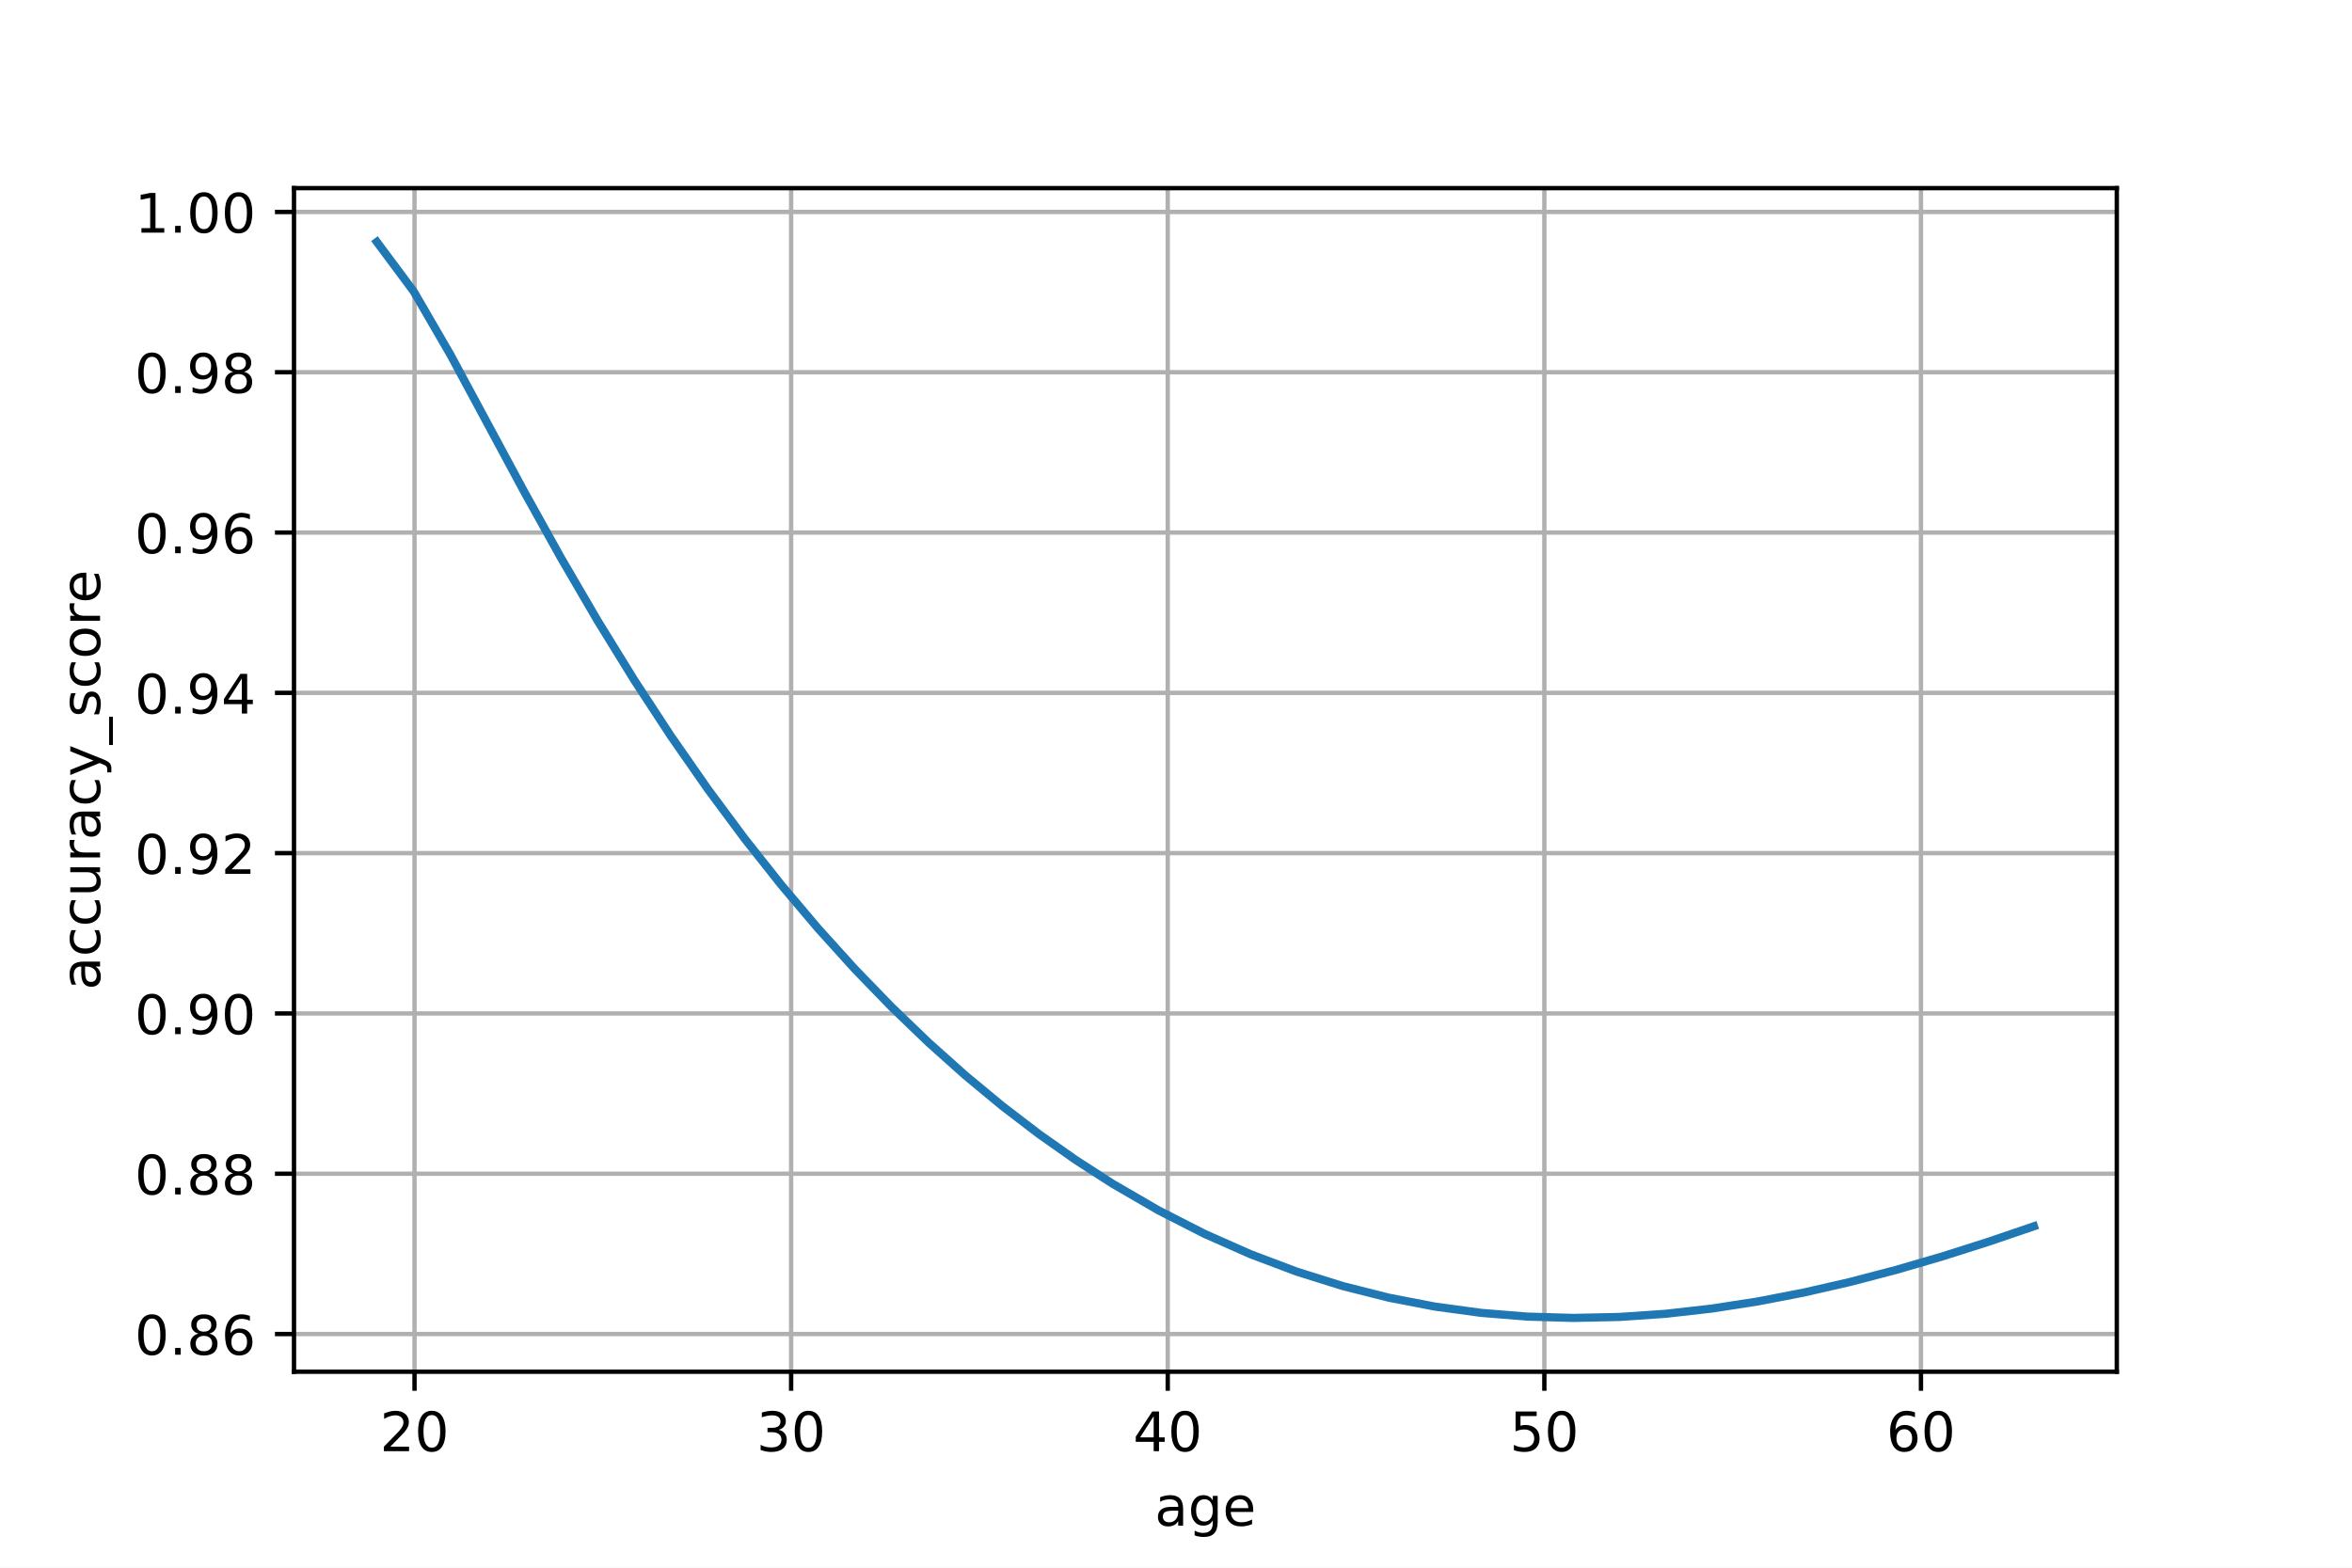
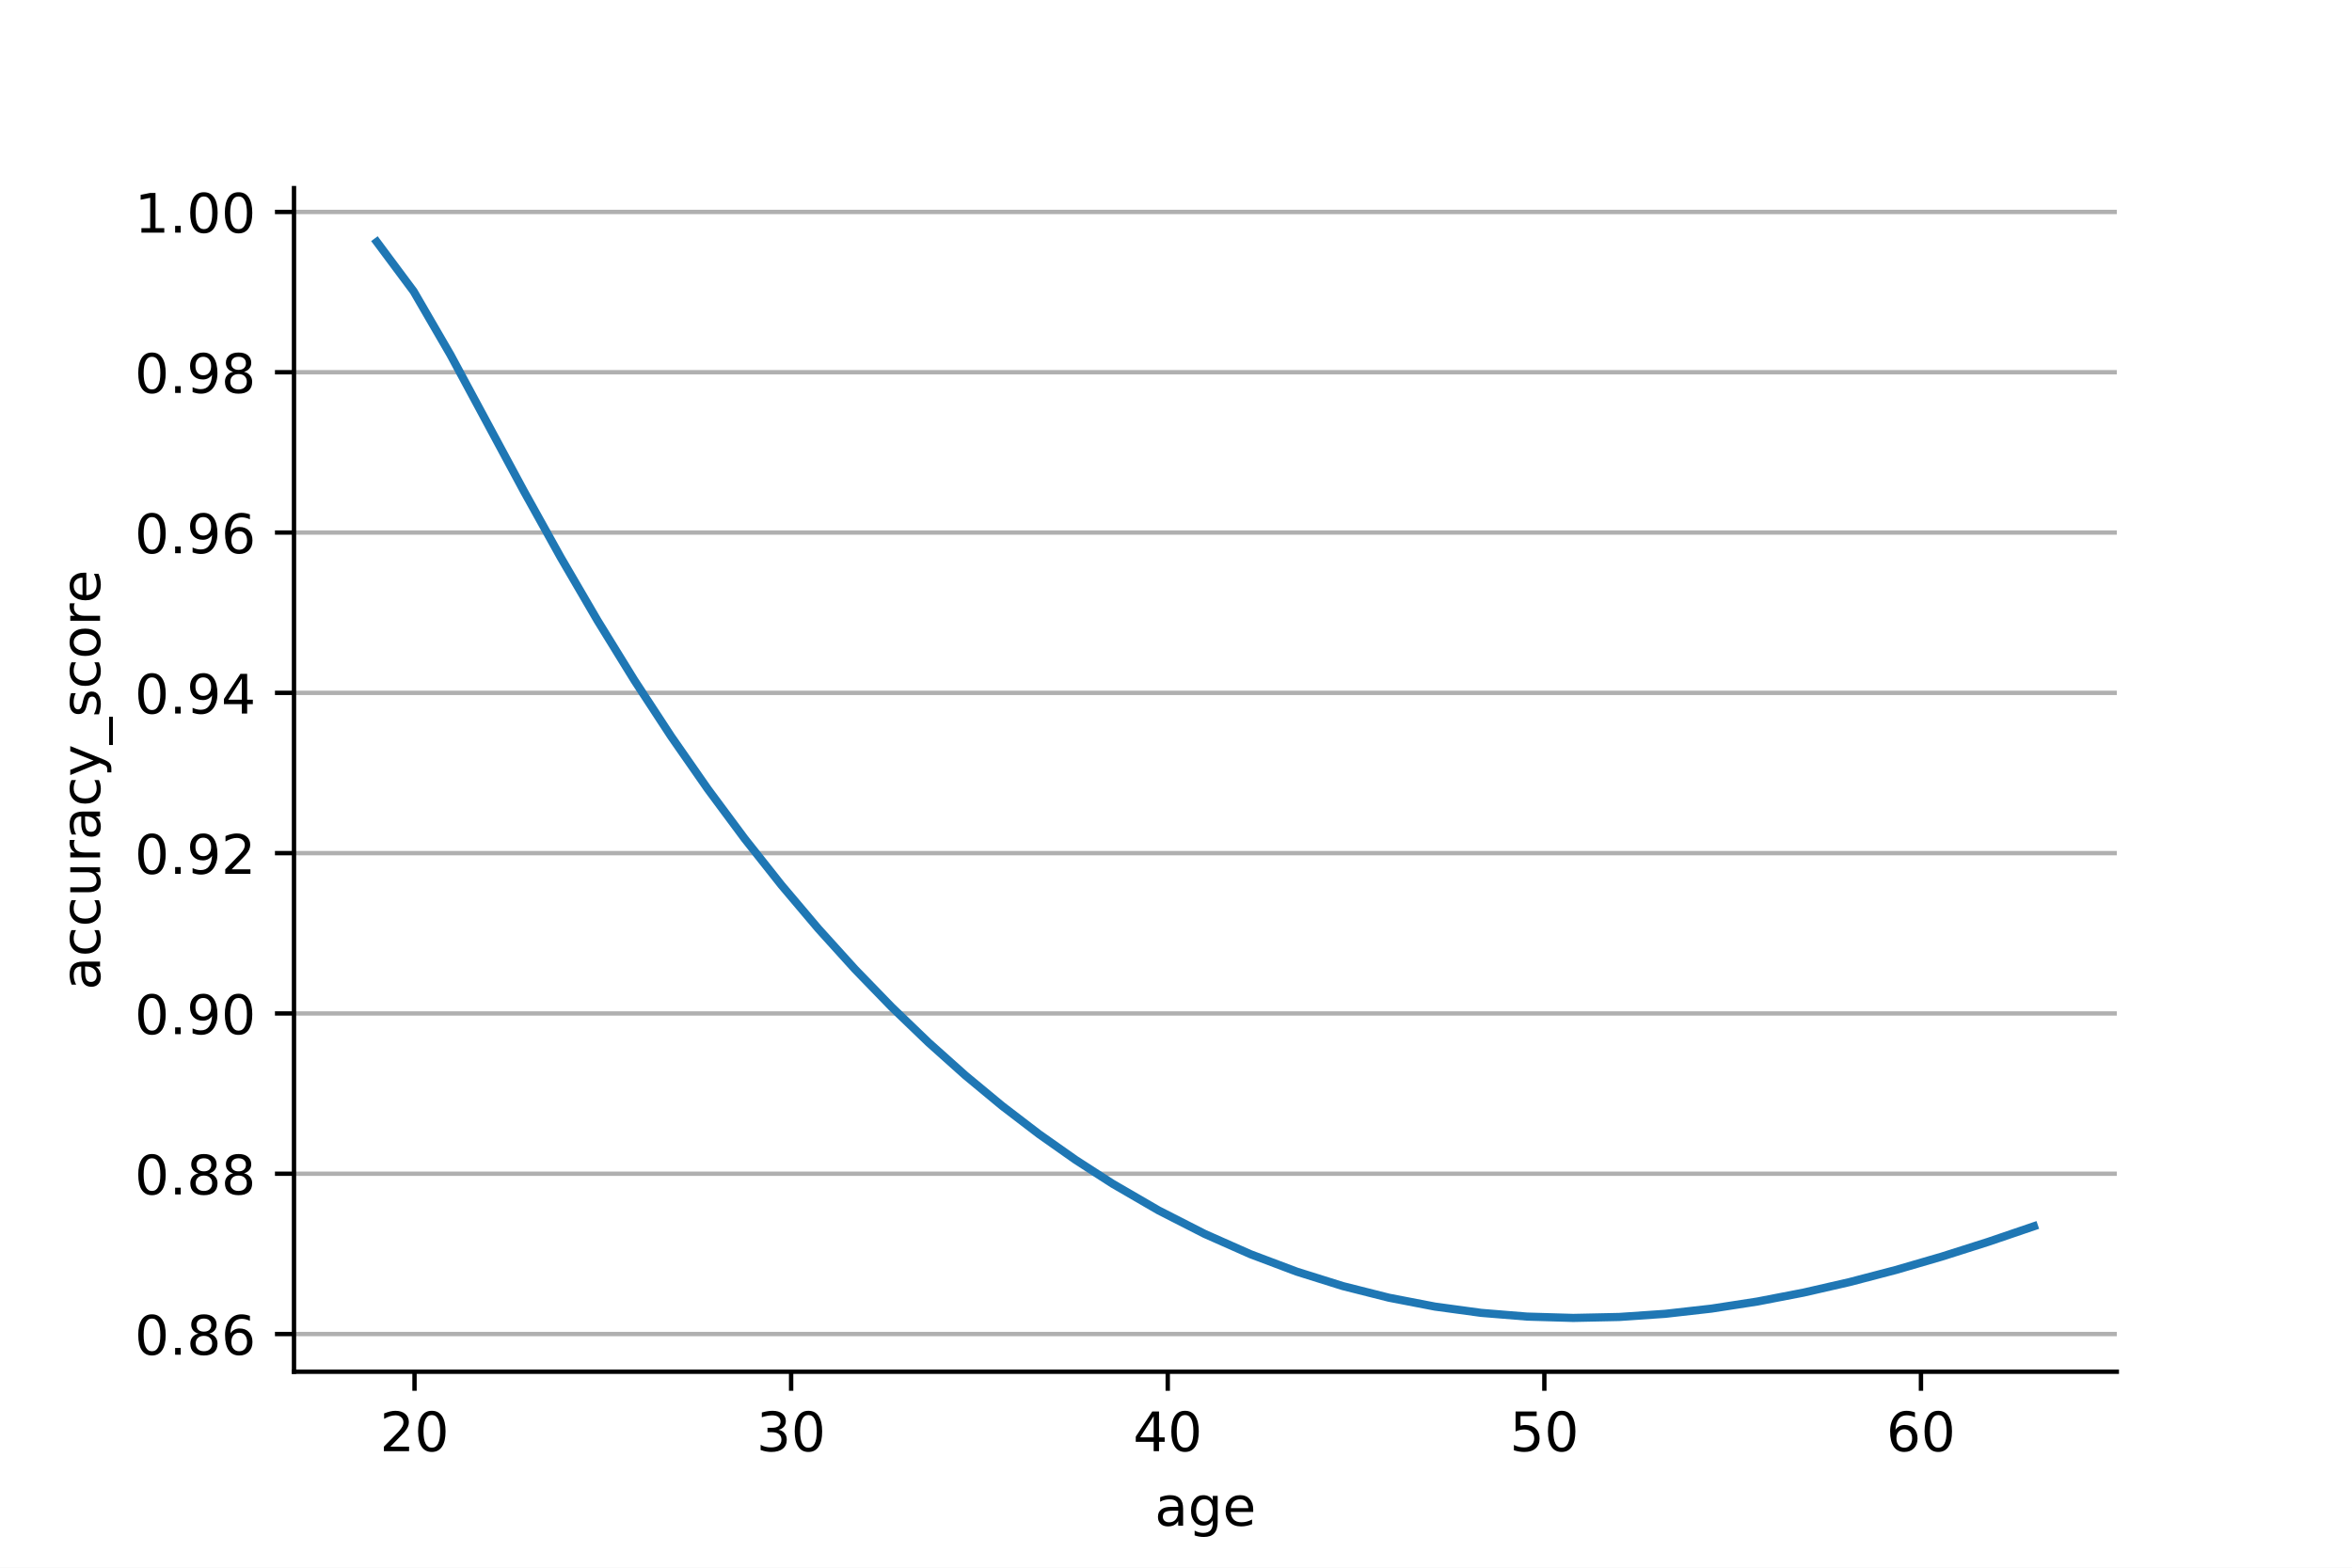
<svg xmlns="http://www.w3.org/2000/svg" xmlns:xlink="http://www.w3.org/1999/xlink" height="288pt" version="1.1" viewBox="0 0 432 288" width="432pt">
  <defs>
    <style type="text/css">
*{stroke-linecap:butt;stroke-linejoin:round;}
  </style>
  </defs>
  <g id="figure_1">
    <g id="patch_1">
      <path d="M 0 288  L 432 288  L 432 0  L 0 0  z " style="fill:#ffffff;" />
    </g>
    <g id="axes_1">
      <g id="patch_2">
        <path d="M 54 252  L 388.8 252  L 388.8 34.56  L 54 34.56  z " style="fill:#ffffff;" />
      </g>
      <g id="matplotlib.axis_1">
        <g id="xtick_1">
          <g id="line2d_1">
-             <path clip-path="url(#p54b80cbbf7)" d="M 76.136 252  L 76.136 34.56  " style="fill:none;stroke:#b0b0b0;stroke-linecap:square;stroke-width:0.8;" />
-           </g>
-           <g id="line2d_2">
-             <defs>
-               <path d="M 0 0  L 0 3.5  " id="m07bf6bbeca" style="stroke:#000000;stroke-width:0.8;" />
-             </defs>
-             <g>
-               <use style="stroke:#000000;stroke-width:0.8;" x="76.136" xlink:href="#m07bf6bbeca" y="252" />
+             <defs>
+               <path d="M 0 0  L 0 3.5  " id="m57888b91d4" style="stroke:#000000;stroke-width:0.8;" />
+             </defs>
+             <g>
+               <use style="stroke:#000000;stroke-width:0.8;" x="76.136" xlink:href="#m57888b91d4" y="252" />
            </g>
          </g>
          <g id="text_1">
            <defs>
              <path d="M 19.188 8.297  L 53.609 8.297  L 53.609 0  L 7.328 0  L 7.328 8.297  Q 12.938 14.109 22.625 23.891  Q 32.328 33.688 34.812 36.531  Q 39.547 41.844 41.422 45.531  Q 43.312 49.219 43.312 52.781  Q 43.312 58.594 39.234 62.25  Q 35.156 65.922 28.609 65.922  Q 23.969 65.922 18.812 64.312  Q 13.672 62.703 7.812 59.422  L 7.812 69.391  Q 13.766 71.781 18.938 73  Q 24.125 74.219 28.422 74.219  Q 39.75 74.219 46.484 68.547  Q 53.219 62.891 53.219 53.422  Q 53.219 48.922 51.531 44.891  Q 49.859 40.875 45.406 35.406  Q 44.188 33.984 37.641 27.219  Q 31.109 20.453 19.188 8.297  z " id="DejaVuSans-50" />
              <path d="M 31.781 66.406  Q 24.172 66.406 20.328 58.906  Q 16.5 51.422 16.5 36.375  Q 16.5 21.391 20.328 13.891  Q 24.172 6.391 31.781 6.391  Q 39.453 6.391 43.281 13.891  Q 47.125 21.391 47.125 36.375  Q 47.125 51.422 43.281 58.906  Q 39.453 66.406 31.781 66.406  z M 31.781 74.219  Q 44.047 74.219 50.516 64.516  Q 56.984 54.828 56.984 36.375  Q 56.984 17.969 50.516 8.266  Q 44.047 -1.422 31.781 -1.422  Q 19.531 -1.422 13.062 8.266  Q 6.594 17.969 6.594 36.375  Q 6.594 54.828 13.062 64.516  Q 19.531 74.219 31.781 74.219  z " id="DejaVuSans-48" />
            </defs>
            <g transform="translate(69.77304 266.5984)scale(0.1 -0.1)">
              <use xlink:href="#DejaVuSans-50" />
              <use x="63.623" xlink:href="#DejaVuSans-48" />
            </g>
          </g>
        </g>
        <g id="xtick_2">
-           <g id="line2d_3">
-             <path clip-path="url(#p54b80cbbf7)" d="M 145.309 252  L 145.309 34.56  " style="fill:none;stroke:#b0b0b0;stroke-linecap:square;stroke-width:0.8;" />
-           </g>
-           <g id="line2d_4">
-             <g>
-               <use style="stroke:#000000;stroke-width:0.8;" x="145.309" xlink:href="#m07bf6bbeca" y="252" />
+           <g id="line2d_2">
+             <g>
+               <use style="stroke:#000000;stroke-width:0.8;" x="145.309" xlink:href="#m57888b91d4" y="252" />
            </g>
          </g>
          <g id="text_2">
            <defs>
              <path d="M 40.578 39.312  Q 47.656 37.797 51.625 33  Q 55.609 28.219 55.609 21.188  Q 55.609 10.406 48.188 4.484  Q 40.766 -1.422 27.094 -1.422  Q 22.516 -1.422 17.656 -0.516  Q 12.797 0.391 7.625 2.203  L 7.625 11.719  Q 11.719 9.328 16.594 8.109  Q 21.484 6.891 26.812 6.891  Q 36.078 6.891 40.938 10.547  Q 45.797 14.203 45.797 21.188  Q 45.797 27.641 41.281 31.266  Q 36.766 34.906 28.719 34.906  L 20.219 34.906  L 20.219 43.016  L 29.109 43.016  Q 36.375 43.016 40.234 45.922  Q 44.094 48.828 44.094 54.297  Q 44.094 59.906 40.109 62.906  Q 36.141 65.922 28.719 65.922  Q 24.656 65.922 20.016 65.031  Q 15.375 64.156 9.812 62.312  L 9.812 71.094  Q 15.438 72.656 20.344 73.438  Q 25.25 74.219 29.594 74.219  Q 40.828 74.219 47.359 69.109  Q 53.906 64.016 53.906 55.328  Q 53.906 49.266 50.438 45.094  Q 46.969 40.922 40.578 39.312  z " id="DejaVuSans-51" />
            </defs>
            <g transform="translate(138.9466 266.5984)scale(0.1 -0.1)">
              <use xlink:href="#DejaVuSans-51" />
              <use x="63.623" xlink:href="#DejaVuSans-48" />
            </g>
          </g>
        </g>
        <g id="xtick_3">
-           <g id="line2d_5">
-             <path clip-path="url(#p54b80cbbf7)" d="M 214.483 252  L 214.483 34.56  " style="fill:none;stroke:#b0b0b0;stroke-linecap:square;stroke-width:0.8;" />
-           </g>
-           <g id="line2d_6">
-             <g>
-               <use style="stroke:#000000;stroke-width:0.8;" x="214.483" xlink:href="#m07bf6bbeca" y="252" />
+           <g id="line2d_3">
+             <g>
+               <use style="stroke:#000000;stroke-width:0.8;" x="214.483" xlink:href="#m57888b91d4" y="252" />
            </g>
          </g>
          <g id="text_3">
            <defs>
              <path d="M 37.797 64.312  L 12.891 25.391  L 37.797 25.391  z M 35.203 72.906  L 47.609 72.906  L 47.609 25.391  L 58.016 25.391  L 58.016 17.188  L 47.609 17.188  L 47.609 0  L 37.797 0  L 37.797 17.188  L 4.891 17.188  L 4.891 26.703  z " id="DejaVuSans-52" />
            </defs>
            <g transform="translate(208.1201 266.5984)scale(0.1 -0.1)">
              <use xlink:href="#DejaVuSans-52" />
              <use x="63.623" xlink:href="#DejaVuSans-48" />
            </g>
          </g>
        </g>
        <g id="xtick_4">
-           <g id="line2d_7">
-             <path clip-path="url(#p54b80cbbf7)" d="M 283.656 252  L 283.656 34.56  " style="fill:none;stroke:#b0b0b0;stroke-linecap:square;stroke-width:0.8;" />
-           </g>
-           <g id="line2d_8">
-             <g>
-               <use style="stroke:#000000;stroke-width:0.8;" x="283.656" xlink:href="#m07bf6bbeca" y="252" />
+           <g id="line2d_4">
+             <g>
+               <use style="stroke:#000000;stroke-width:0.8;" x="283.656" xlink:href="#m57888b91d4" y="252" />
            </g>
          </g>
          <g id="text_4">
            <defs>
              <path d="M 10.797 72.906  L 49.516 72.906  L 49.516 64.594  L 19.828 64.594  L 19.828 46.734  Q 21.969 47.469 24.109 47.828  Q 26.266 48.188 28.422 48.188  Q 40.625 48.188 47.75 41.5  Q 54.891 34.812 54.891 23.391  Q 54.891 11.625 47.562 5.094  Q 40.234 -1.422 26.906 -1.422  Q 22.312 -1.422 17.547 -0.641  Q 12.797 0.141 7.719 1.703  L 7.719 11.625  Q 12.109 9.234 16.797 8.062  Q 21.484 6.891 26.703 6.891  Q 35.156 6.891 40.078 11.328  Q 45.016 15.766 45.016 23.391  Q 45.016 31 40.078 35.438  Q 35.156 39.891 26.703 39.891  Q 22.75 39.891 18.812 39.016  Q 14.891 38.141 10.797 36.281  z " id="DejaVuSans-53" />
            </defs>
            <g transform="translate(277.2937 266.5984)scale(0.1 -0.1)">
              <use xlink:href="#DejaVuSans-53" />
              <use x="63.623" xlink:href="#DejaVuSans-48" />
            </g>
          </g>
        </g>
        <g id="xtick_5">
-           <g id="line2d_9">
-             <path clip-path="url(#p54b80cbbf7)" d="M 352.83 252  L 352.83 34.56  " style="fill:none;stroke:#b0b0b0;stroke-linecap:square;stroke-width:0.8;" />
-           </g>
-           <g id="line2d_10">
-             <g>
-               <use style="stroke:#000000;stroke-width:0.8;" x="352.83" xlink:href="#m07bf6bbeca" y="252" />
+           <g id="line2d_5">
+             <g>
+               <use style="stroke:#000000;stroke-width:0.8;" x="352.83" xlink:href="#m57888b91d4" y="252" />
            </g>
          </g>
          <g id="text_5">
            <defs>
              <path d="M 33.016 40.375  Q 26.375 40.375 22.484 35.828  Q 18.609 31.297 18.609 23.391  Q 18.609 15.531 22.484 10.953  Q 26.375 6.391 33.016 6.391  Q 39.656 6.391 43.531 10.953  Q 47.406 15.531 47.406 23.391  Q 47.406 31.297 43.531 35.828  Q 39.656 40.375 33.016 40.375  z M 52.594 71.297  L 52.594 62.312  Q 48.875 64.062 45.094 64.984  Q 41.312 65.922 37.594 65.922  Q 27.828 65.922 22.672 59.328  Q 17.531 52.734 16.797 39.406  Q 19.672 43.656 24.016 45.922  Q 28.375 48.188 33.594 48.188  Q 44.578 48.188 50.953 41.516  Q 57.328 34.859 57.328 23.391  Q 57.328 12.156 50.688 5.359  Q 44.047 -1.422 33.016 -1.422  Q 20.359 -1.422 13.672 8.266  Q 6.984 17.969 6.984 36.375  Q 6.984 53.656 15.188 63.938  Q 23.391 74.219 37.203 74.219  Q 40.922 74.219 44.703 73.484  Q 48.484 72.75 52.594 71.297  z " id="DejaVuSans-54" />
            </defs>
            <g transform="translate(346.4673 266.5984)scale(0.1 -0.1)">
              <use xlink:href="#DejaVuSans-54" />
              <use x="63.623" xlink:href="#DejaVuSans-48" />
            </g>
          </g>
        </g>
        <g id="text_6">
          <defs>
            <path d="M 34.281 27.484  Q 23.391 27.484 19.188 25  Q 14.984 22.516 14.984 16.5  Q 14.984 11.719 18.141 8.906  Q 21.297 6.109 26.703 6.109  Q 34.188 6.109 38.703 11.406  Q 43.219 16.703 43.219 25.484  L 43.219 27.484  z M 52.203 31.203  L 52.203 0  L 43.219 0  L 43.219 8.297  Q 40.141 3.328 35.547 0.953  Q 30.953 -1.422 24.312 -1.422  Q 15.922 -1.422 10.953 3.297  Q 6 8.016 6 15.922  Q 6 25.141 12.172 29.828  Q 18.359 34.516 30.609 34.516  L 43.219 34.516  L 43.219 35.406  Q 43.219 41.609 39.141 45  Q 35.062 48.391 27.688 48.391  Q 23 48.391 18.547 47.266  Q 14.109 46.141 10.016 43.891  L 10.016 52.203  Q 14.938 54.109 19.578 55.047  Q 24.219 56 28.609 56  Q 40.484 56 46.344 49.844  Q 52.203 43.703 52.203 31.203  z " id="DejaVuSans-97" />
            <path d="M 45.406 27.984  Q 45.406 37.75 41.375 43.109  Q 37.359 48.484 30.078 48.484  Q 22.859 48.484 18.828 43.109  Q 14.797 37.75 14.797 27.984  Q 14.797 18.266 18.828 12.891  Q 22.859 7.516 30.078 7.516  Q 37.359 7.516 41.375 12.891  Q 45.406 18.266 45.406 27.984  z M 54.391 6.781  Q 54.391 -7.172 48.188 -13.984  Q 42 -20.797 29.203 -20.797  Q 24.469 -20.797 20.266 -20.094  Q 16.062 -19.391 12.109 -17.922  L 12.109 -9.188  Q 16.062 -11.328 19.922 -12.344  Q 23.781 -13.375 27.781 -13.375  Q 36.625 -13.375 41.016 -8.766  Q 45.406 -4.156 45.406 5.172  L 45.406 9.625  Q 42.625 4.781 38.281 2.391  Q 33.938 0 27.875 0  Q 17.828 0 11.672 7.656  Q 5.516 15.328 5.516 27.984  Q 5.516 40.672 11.672 48.328  Q 17.828 56 27.875 56  Q 33.938 56 38.281 53.609  Q 42.625 51.219 45.406 46.391  L 45.406 54.688  L 54.391 54.688  z " id="DejaVuSans-103" />
            <path d="M 56.203 29.594  L 56.203 25.203  L 14.891 25.203  Q 15.484 15.922 20.484 11.062  Q 25.484 6.203 34.422 6.203  Q 39.594 6.203 44.453 7.469  Q 49.312 8.734 54.109 11.281  L 54.109 2.781  Q 49.266 0.734 44.188 -0.344  Q 39.109 -1.422 33.891 -1.422  Q 20.797 -1.422 13.156 6.188  Q 5.516 13.812 5.516 26.812  Q 5.516 40.234 12.766 48.109  Q 20.016 56 32.328 56  Q 43.359 56 49.781 48.891  Q 56.203 41.797 56.203 29.594  z M 47.219 32.234  Q 47.125 39.594 43.094 43.984  Q 39.062 48.391 32.422 48.391  Q 24.906 48.391 20.391 44.141  Q 15.875 39.891 15.188 32.172  z " id="DejaVuSans-101" />
          </defs>
          <g transform="translate(212.0852 280.2766)scale(0.1 -0.1)">
            <use xlink:href="#DejaVuSans-97" />
            <use x="61.279" xlink:href="#DejaVuSans-103" />
            <use x="124.756" xlink:href="#DejaVuSans-101" />
          </g>
        </g>
      </g>
      <g id="matplotlib.axis_2">
        <g id="ytick_1">
-           <g id="line2d_11">
-             <path clip-path="url(#p54b80cbbf7)" d="M 54 245.076  L 388.8 245.076  " style="fill:none;stroke:#b0b0b0;stroke-linecap:square;stroke-width:0.8;" />
-           </g>
-           <g id="line2d_12">
-             <defs>
-               <path d="M 0 0  L -3.5 0  " id="mc7d35a35a3" style="stroke:#000000;stroke-width:0.8;" />
-             </defs>
-             <g>
-               <use style="stroke:#000000;stroke-width:0.8;" x="54" xlink:href="#mc7d35a35a3" y="245.076" />
+           <g id="line2d_6">
+             <path clip-path="url(#pcb5e867fd1)" d="M 54 245.076  L 388.8 245.076  " style="fill:none;stroke:#b0b0b0;stroke-linecap:square;stroke-width:0.8;" />
+           </g>
+           <g id="line2d_7">
+             <defs>
+               <path d="M 0 0  L -3.5 0  " id="m3747d324b1" style="stroke:#000000;stroke-width:0.8;" />
+             </defs>
+             <g>
+               <use style="stroke:#000000;stroke-width:0.8;" x="54" xlink:href="#m3747d324b1" y="245.076" />
            </g>
          </g>
          <g id="text_7">
            <defs>
              <path d="M 10.688 12.406  L 21 12.406  L 21 0  L 10.688 0  z " id="DejaVuSans-46" />
              <path d="M 31.781 34.625  Q 24.75 34.625 20.719 30.859  Q 16.703 27.094 16.703 20.516  Q 16.703 13.922 20.719 10.156  Q 24.75 6.391 31.781 6.391  Q 38.812 6.391 42.859 10.172  Q 46.922 13.969 46.922 20.516  Q 46.922 27.094 42.891 30.859  Q 38.875 34.625 31.781 34.625  z M 21.922 38.812  Q 15.578 40.375 12.031 44.719  Q 8.5 49.078 8.5 55.328  Q 8.5 64.062 14.719 69.141  Q 20.953 74.219 31.781 74.219  Q 42.672 74.219 48.875 69.141  Q 55.078 64.062 55.078 55.328  Q 55.078 49.078 51.531 44.719  Q 48 40.375 41.703 38.812  Q 48.828 37.156 52.797 32.312  Q 56.781 27.484 56.781 20.516  Q 56.781 9.906 50.312 4.234  Q 43.844 -1.422 31.781 -1.422  Q 19.734 -1.422 13.25 4.234  Q 6.781 9.906 6.781 20.516  Q 6.781 27.484 10.781 32.312  Q 14.797 37.156 21.922 38.812  z M 18.312 54.391  Q 18.312 48.734 21.844 45.562  Q 25.391 42.391 31.781 42.391  Q 38.141 42.391 41.719 45.562  Q 45.312 48.734 45.312 54.391  Q 45.312 60.062 41.719 63.234  Q 38.141 66.406 31.781 66.406  Q 25.391 66.406 21.844 63.234  Q 18.312 60.062 18.312 54.391  z " id="DejaVuSans-56" />
            </defs>
            <g transform="translate(24.73438 248.8753)scale(0.1 -0.1)">
              <use xlink:href="#DejaVuSans-48" />
              <use x="63.623" xlink:href="#DejaVuSans-46" />
              <use x="95.41" xlink:href="#DejaVuSans-56" />
              <use x="159.033" xlink:href="#DejaVuSans-54" />
            </g>
          </g>
        </g>
        <g id="ytick_2">
-           <g id="line2d_13">
-             <path clip-path="url(#p54b80cbbf7)" d="M 54 215.628  L 388.8 215.628  " style="fill:none;stroke:#b0b0b0;stroke-linecap:square;stroke-width:0.8;" />
-           </g>
-           <g id="line2d_14">
-             <g>
-               <use style="stroke:#000000;stroke-width:0.8;" x="54" xlink:href="#mc7d35a35a3" y="215.628" />
+           <g id="line2d_8">
+             <path clip-path="url(#pcb5e867fd1)" d="M 54 215.628  L 388.8 215.628  " style="fill:none;stroke:#b0b0b0;stroke-linecap:square;stroke-width:0.8;" />
+           </g>
+           <g id="line2d_9">
+             <g>
+               <use style="stroke:#000000;stroke-width:0.8;" x="54" xlink:href="#m3747d324b1" y="215.628" />
            </g>
          </g>
          <g id="text_8">
            <g transform="translate(24.73438 219.4268)scale(0.1 -0.1)">
              <use xlink:href="#DejaVuSans-48" />
              <use x="63.623" xlink:href="#DejaVuSans-46" />
              <use x="95.41" xlink:href="#DejaVuSans-56" />
              <use x="159.033" xlink:href="#DejaVuSans-56" />
            </g>
          </g>
        </g>
        <g id="ytick_3">
-           <g id="line2d_15">
-             <path clip-path="url(#p54b80cbbf7)" d="M 54 186.179  L 388.8 186.179  " style="fill:none;stroke:#b0b0b0;stroke-linecap:square;stroke-width:0.8;" />
-           </g>
-           <g id="line2d_16">
-             <g>
-               <use style="stroke:#000000;stroke-width:0.8;" x="54" xlink:href="#mc7d35a35a3" y="186.179" />
+           <g id="line2d_10">
+             <path clip-path="url(#pcb5e867fd1)" d="M 54 186.179  L 388.8 186.179  " style="fill:none;stroke:#b0b0b0;stroke-linecap:square;stroke-width:0.8;" />
+           </g>
+           <g id="line2d_11">
+             <g>
+               <use style="stroke:#000000;stroke-width:0.8;" x="54" xlink:href="#m3747d324b1" y="186.179" />
            </g>
          </g>
          <g id="text_9">
            <defs>
              <path d="M 10.984 1.516  L 10.984 10.5  Q 14.703 8.734 18.5 7.812  Q 22.312 6.891 25.984 6.891  Q 35.75 6.891 40.891 13.453  Q 46.047 20.016 46.781 33.406  Q 43.953 29.203 39.594 26.953  Q 35.25 24.703 29.984 24.703  Q 19.047 24.703 12.672 31.312  Q 6.297 37.938 6.297 49.422  Q 6.297 60.641 12.938 67.422  Q 19.578 74.219 30.609 74.219  Q 43.266 74.219 49.922 64.516  Q 56.594 54.828 56.594 36.375  Q 56.594 19.141 48.406 8.859  Q 40.234 -1.422 26.422 -1.422  Q 22.703 -1.422 18.891 -0.688  Q 15.094 0.047 10.984 1.516  z M 30.609 32.422  Q 37.25 32.422 41.125 36.953  Q 45.016 41.5 45.016 49.422  Q 45.016 57.281 41.125 61.844  Q 37.25 66.406 30.609 66.406  Q 23.969 66.406 20.094 61.844  Q 16.219 57.281 16.219 49.422  Q 16.219 41.5 20.094 36.953  Q 23.969 32.422 30.609 32.422  z " id="DejaVuSans-57" />
            </defs>
            <g transform="translate(24.73438 189.9783)scale(0.1 -0.1)">
              <use xlink:href="#DejaVuSans-48" />
              <use x="63.623" xlink:href="#DejaVuSans-46" />
              <use x="95.41" xlink:href="#DejaVuSans-57" />
              <use x="159.033" xlink:href="#DejaVuSans-48" />
            </g>
          </g>
        </g>
        <g id="ytick_4">
-           <g id="line2d_17">
-             <path clip-path="url(#p54b80cbbf7)" d="M 54 156.731  L 388.8 156.731  " style="fill:none;stroke:#b0b0b0;stroke-linecap:square;stroke-width:0.8;" />
-           </g>
-           <g id="line2d_18">
-             <g>
-               <use style="stroke:#000000;stroke-width:0.8;" x="54" xlink:href="#mc7d35a35a3" y="156.731" />
+           <g id="line2d_12">
+             <path clip-path="url(#pcb5e867fd1)" d="M 54 156.731  L 388.8 156.731  " style="fill:none;stroke:#b0b0b0;stroke-linecap:square;stroke-width:0.8;" />
+           </g>
+           <g id="line2d_13">
+             <g>
+               <use style="stroke:#000000;stroke-width:0.8;" x="54" xlink:href="#m3747d324b1" y="156.731" />
            </g>
          </g>
          <g id="text_10">
            <g transform="translate(24.73438 160.5298)scale(0.1 -0.1)">
              <use xlink:href="#DejaVuSans-48" />
              <use x="63.623" xlink:href="#DejaVuSans-46" />
              <use x="95.41" xlink:href="#DejaVuSans-57" />
              <use x="159.033" xlink:href="#DejaVuSans-50" />
            </g>
          </g>
        </g>
        <g id="ytick_5">
-           <g id="line2d_19">
-             <path clip-path="url(#p54b80cbbf7)" d="M 54 127.282  L 388.8 127.282  " style="fill:none;stroke:#b0b0b0;stroke-linecap:square;stroke-width:0.8;" />
-           </g>
-           <g id="line2d_20">
-             <g>
-               <use style="stroke:#000000;stroke-width:0.8;" x="54" xlink:href="#mc7d35a35a3" y="127.282" />
+           <g id="line2d_14">
+             <path clip-path="url(#pcb5e867fd1)" d="M 54 127.282  L 388.8 127.282  " style="fill:none;stroke:#b0b0b0;stroke-linecap:square;stroke-width:0.8;" />
+           </g>
+           <g id="line2d_15">
+             <g>
+               <use style="stroke:#000000;stroke-width:0.8;" x="54" xlink:href="#m3747d324b1" y="127.282" />
            </g>
          </g>
          <g id="text_11">
            <g transform="translate(24.73438 131.0813)scale(0.1 -0.1)">
              <use xlink:href="#DejaVuSans-48" />
              <use x="63.623" xlink:href="#DejaVuSans-46" />
              <use x="95.41" xlink:href="#DejaVuSans-57" />
              <use x="159.033" xlink:href="#DejaVuSans-52" />
            </g>
          </g>
        </g>
        <g id="ytick_6">
-           <g id="line2d_21">
-             <path clip-path="url(#p54b80cbbf7)" d="M 54 97.834  L 388.8 97.834  " style="fill:none;stroke:#b0b0b0;stroke-linecap:square;stroke-width:0.8;" />
-           </g>
-           <g id="line2d_22">
-             <g>
-               <use style="stroke:#000000;stroke-width:0.8;" x="54" xlink:href="#mc7d35a35a3" y="97.834" />
+           <g id="line2d_16">
+             <path clip-path="url(#pcb5e867fd1)" d="M 54 97.834  L 388.8 97.834  " style="fill:none;stroke:#b0b0b0;stroke-linecap:square;stroke-width:0.8;" />
+           </g>
+           <g id="line2d_17">
+             <g>
+               <use style="stroke:#000000;stroke-width:0.8;" x="54" xlink:href="#m3747d324b1" y="97.834" />
            </g>
          </g>
          <g id="text_12">
            <g transform="translate(24.73438 101.6328)scale(0.1 -0.1)">
              <use xlink:href="#DejaVuSans-48" />
              <use x="63.623" xlink:href="#DejaVuSans-46" />
              <use x="95.41" xlink:href="#DejaVuSans-57" />
              <use x="159.033" xlink:href="#DejaVuSans-54" />
            </g>
          </g>
        </g>
        <g id="ytick_7">
-           <g id="line2d_23">
-             <path clip-path="url(#p54b80cbbf7)" d="M 54 68.385  L 388.8 68.385  " style="fill:none;stroke:#b0b0b0;stroke-linecap:square;stroke-width:0.8;" />
-           </g>
-           <g id="line2d_24">
-             <g>
-               <use style="stroke:#000000;stroke-width:0.8;" x="54" xlink:href="#mc7d35a35a3" y="68.385" />
+           <g id="line2d_18">
+             <path clip-path="url(#pcb5e867fd1)" d="M 54 68.385  L 388.8 68.385  " style="fill:none;stroke:#b0b0b0;stroke-linecap:square;stroke-width:0.8;" />
+           </g>
+           <g id="line2d_19">
+             <g>
+               <use style="stroke:#000000;stroke-width:0.8;" x="54" xlink:href="#m3747d324b1" y="68.385" />
            </g>
          </g>
          <g id="text_13">
            <g transform="translate(24.73438 72.1843)scale(0.1 -0.1)">
              <use xlink:href="#DejaVuSans-48" />
              <use x="63.623" xlink:href="#DejaVuSans-46" />
              <use x="95.41" xlink:href="#DejaVuSans-57" />
              <use x="159.033" xlink:href="#DejaVuSans-56" />
            </g>
          </g>
        </g>
        <g id="ytick_8">
-           <g id="line2d_25">
-             <path clip-path="url(#p54b80cbbf7)" d="M 54 38.937  L 388.8 38.937  " style="fill:none;stroke:#b0b0b0;stroke-linecap:square;stroke-width:0.8;" />
-           </g>
-           <g id="line2d_26">
-             <g>
-               <use style="stroke:#000000;stroke-width:0.8;" x="54" xlink:href="#mc7d35a35a3" y="38.937" />
+           <g id="line2d_20">
+             <path clip-path="url(#pcb5e867fd1)" d="M 54 38.937  L 388.8 38.937  " style="fill:none;stroke:#b0b0b0;stroke-linecap:square;stroke-width:0.8;" />
+           </g>
+           <g id="line2d_21">
+             <g>
+               <use style="stroke:#000000;stroke-width:0.8;" x="54" xlink:href="#m3747d324b1" y="38.937" />
            </g>
          </g>
          <g id="text_14">
            <defs>
              <path d="M 12.406 8.297  L 28.516 8.297  L 28.516 63.922  L 10.984 60.406  L 10.984 69.391  L 28.422 72.906  L 38.281 72.906  L 38.281 8.297  L 54.391 8.297  L 54.391 0  L 12.406 0  z " id="DejaVuSans-49" />
            </defs>
            <g transform="translate(24.73438 42.73579)scale(0.1 -0.1)">
              <use xlink:href="#DejaVuSans-49" />
              <use x="63.623" xlink:href="#DejaVuSans-46" />
              <use x="95.41" xlink:href="#DejaVuSans-48" />
              <use x="159.033" xlink:href="#DejaVuSans-48" />
            </g>
          </g>
        </g>
        <g id="text_15">
          <defs>
            <path d="M 48.781 52.594  L 48.781 44.188  Q 44.969 46.297 41.141 47.344  Q 37.312 48.391 33.406 48.391  Q 24.656 48.391 19.812 42.844  Q 14.984 37.312 14.984 27.297  Q 14.984 17.281 19.812 11.734  Q 24.656 6.203 33.406 6.203  Q 37.312 6.203 41.141 7.25  Q 44.969 8.297 48.781 10.406  L 48.781 2.094  Q 45.016 0.344 40.984 -0.531  Q 36.969 -1.422 32.422 -1.422  Q 20.062 -1.422 12.781 6.344  Q 5.516 14.109 5.516 27.297  Q 5.516 40.672 12.859 48.328  Q 20.219 56 33.016 56  Q 37.156 56 41.109 55.141  Q 45.062 54.297 48.781 52.594  z " id="DejaVuSans-99" />
            <path d="M 8.5 21.578  L 8.5 54.688  L 17.484 54.688  L 17.484 21.922  Q 17.484 14.156 20.5 10.266  Q 23.531 6.391 29.594 6.391  Q 36.859 6.391 41.078 11.031  Q 45.312 15.672 45.312 23.688  L 45.312 54.688  L 54.297 54.688  L 54.297 0  L 45.312 0  L 45.312 8.406  Q 42.047 3.422 37.719 1  Q 33.406 -1.422 27.688 -1.422  Q 18.266 -1.422 13.375 4.438  Q 8.5 10.297 8.5 21.578  z M 31.109 56  z " id="DejaVuSans-117" />
            <path d="M 41.109 46.297  Q 39.594 47.172 37.812 47.578  Q 36.031 48 33.891 48  Q 26.266 48 22.188 43.047  Q 18.109 38.094 18.109 28.812  L 18.109 0  L 9.078 0  L 9.078 54.688  L 18.109 54.688  L 18.109 46.188  Q 20.953 51.172 25.484 53.578  Q 30.031 56 36.531 56  Q 37.453 56 38.578 55.875  Q 39.703 55.766 41.062 55.516  z " id="DejaVuSans-114" />
            <path d="M 32.172 -5.078  Q 28.375 -14.844 24.75 -17.812  Q 21.141 -20.797 15.094 -20.797  L 7.906 -20.797  L 7.906 -13.281  L 13.188 -13.281  Q 16.891 -13.281 18.938 -11.516  Q 21 -9.766 23.484 -3.219  L 25.094 0.875  L 2.984 54.688  L 12.5 54.688  L 29.594 11.922  L 46.688 54.688  L 56.203 54.688  z " id="DejaVuSans-121" />
            <path d="M 50.984 -16.609  L 50.984 -23.578  L -0.984 -23.578  L -0.984 -16.609  z " id="DejaVuSans-95" />
            <path d="M 44.281 53.078  L 44.281 44.578  Q 40.484 46.531 36.375 47.5  Q 32.281 48.484 27.875 48.484  Q 21.188 48.484 17.844 46.438  Q 14.5 44.391 14.5 40.281  Q 14.5 37.156 16.891 35.375  Q 19.281 33.594 26.516 31.984  L 29.594 31.297  Q 39.156 29.25 43.188 25.516  Q 47.219 21.781 47.219 15.094  Q 47.219 7.469 41.188 3.016  Q 35.156 -1.422 24.609 -1.422  Q 20.219 -1.422 15.453 -0.562  Q 10.688 0.297 5.422 2  L 5.422 11.281  Q 10.406 8.688 15.234 7.391  Q 20.062 6.109 24.812 6.109  Q 31.156 6.109 34.562 8.281  Q 37.984 10.453 37.984 14.406  Q 37.984 18.062 35.516 20.016  Q 33.062 21.969 24.703 23.781  L 21.578 24.516  Q 13.234 26.266 9.516 29.906  Q 5.812 33.547 5.812 39.891  Q 5.812 47.609 11.281 51.797  Q 16.75 56 26.812 56  Q 31.781 56 36.172 55.266  Q 40.578 54.547 44.281 53.078  z " id="DejaVuSans-115" />
            <path d="M 30.609 48.391  Q 23.391 48.391 19.188 42.75  Q 14.984 37.109 14.984 27.297  Q 14.984 17.484 19.156 11.844  Q 23.344 6.203 30.609 6.203  Q 37.797 6.203 41.984 11.859  Q 46.188 17.531 46.188 27.297  Q 46.188 37.016 41.984 42.703  Q 37.797 48.391 30.609 48.391  z M 30.609 56  Q 42.328 56 49.016 48.375  Q 55.719 40.766 55.719 27.297  Q 55.719 13.875 49.016 6.219  Q 42.328 -1.422 30.609 -1.422  Q 18.844 -1.422 12.172 6.219  Q 5.516 13.875 5.516 27.297  Q 5.516 40.766 12.172 48.375  Q 18.844 56 30.609 56  z " id="DejaVuSans-111" />
          </defs>
          <g transform="translate(18.37656 181.8831)rotate(-90)scale(0.1 -0.1)">
            <use xlink:href="#DejaVuSans-97" />
            <use x="61.279" xlink:href="#DejaVuSans-99" />
            <use x="116.26" xlink:href="#DejaVuSans-99" />
            <use x="171.24" xlink:href="#DejaVuSans-117" />
            <use x="234.619" xlink:href="#DejaVuSans-114" />
            <use x="275.732" xlink:href="#DejaVuSans-97" />
            <use x="337.012" xlink:href="#DejaVuSans-99" />
            <use x="391.992" xlink:href="#DejaVuSans-121" />
            <use x="451.172" xlink:href="#DejaVuSans-95" />
            <use x="501.172" xlink:href="#DejaVuSans-115" />
            <use x="553.271" xlink:href="#DejaVuSans-99" />
            <use x="608.252" xlink:href="#DejaVuSans-111" />
            <use x="669.434" xlink:href="#DejaVuSans-114" />
            <use x="710.516" xlink:href="#DejaVuSans-101" />
          </g>
        </g>
      </g>
-       <g id="line2d_27">
-         <path clip-path="url(#p54b80cbbf7)" d="M 69.218 44.444  L 75.974 53.519  L 82.729 65.158  L 89.485 77.7  L 96.24 90.254  L 102.996 102.411  L 109.752 113.997  L 116.507 124.954  L 123.263 135.274  L 130.018 144.971  L 136.774 154.071  L 143.529 162.601  L 150.285 170.588  L 157.041 178.056  L 163.796 185.028  L 170.552 191.525  L 177.307 197.564  L 184.063 203.162  L 190.819 208.334  L 197.574 213.093  L 204.33 217.451  L 212.792 222.361  L 221.255 226.678  L 229.717 230.424  L 238.18 233.614  L 246.643 236.267  L 255.105 238.401  L 263.568 240.034  L 272.031 241.185  L 280.493 241.872  L 288.956 242.116  L 297.418 241.939  L 305.881 241.361  L 314.344 240.407  L 322.806 239.1  L 331.269 237.465  L 339.731 235.527  L 348.194 233.313  L 356.657 230.849  L 365.119 228.16  L 373.582 225.275  " style="fill:none;stroke:#1f77b4;stroke-linecap:square;stroke-width:1.5;" />
+       <g id="line2d_22">
+         <path clip-path="url(#pcb5e867fd1)" d="M 69.218 44.444  L 75.974 53.519  L 82.729 65.158  L 89.485 77.7  L 96.24 90.254  L 102.996 102.411  L 109.752 113.997  L 116.507 124.954  L 123.263 135.274  L 130.018 144.971  L 136.774 154.071  L 143.529 162.601  L 150.285 170.588  L 157.041 178.056  L 163.796 185.028  L 170.552 191.525  L 177.307 197.564  L 184.063 203.162  L 190.819 208.334  L 197.574 213.093  L 204.33 217.451  L 212.792 222.361  L 221.255 226.678  L 229.717 230.424  L 238.18 233.614  L 246.643 236.267  L 255.105 238.401  L 263.568 240.034  L 272.031 241.185  L 280.493 241.872  L 288.956 242.116  L 297.418 241.939  L 305.881 241.361  L 314.344 240.407  L 322.806 239.1  L 331.269 237.465  L 339.731 235.527  L 348.194 233.313  L 356.657 230.849  L 365.119 228.16  L 373.582 225.275  " style="fill:none;stroke:#1f77b4;stroke-linecap:square;stroke-width:1.5;" />
      </g>
      <g id="patch_3">
        <path d="M 54 252  L 54 34.56  " style="fill:none;stroke:#000000;stroke-linecap:square;stroke-linejoin:miter;stroke-width:0.8;" />
      </g>
      <g id="patch_4">
-         <path d="M 388.8 252  L 388.8 34.56  " style="fill:none;stroke:#000000;stroke-linecap:square;stroke-linejoin:miter;stroke-width:0.8;" />
-       </g>
-       <g id="patch_5">
        <path d="M 54 252  L 388.8 252  " style="fill:none;stroke:#000000;stroke-linecap:square;stroke-linejoin:miter;stroke-width:0.8;" />
-       </g>
-       <g id="patch_6">
-         <path d="M 54 34.56  L 388.8 34.56  " style="fill:none;stroke:#000000;stroke-linecap:square;stroke-linejoin:miter;stroke-width:0.8;" />
      </g>
    </g>
  </g>
  <defs>
-     <clipPath id="p54b80cbbf7">
+     <clipPath id="pcb5e867fd1">
      <rect height="217.44" width="334.8" x="54" y="34.56" />
    </clipPath>
  </defs>
</svg>
